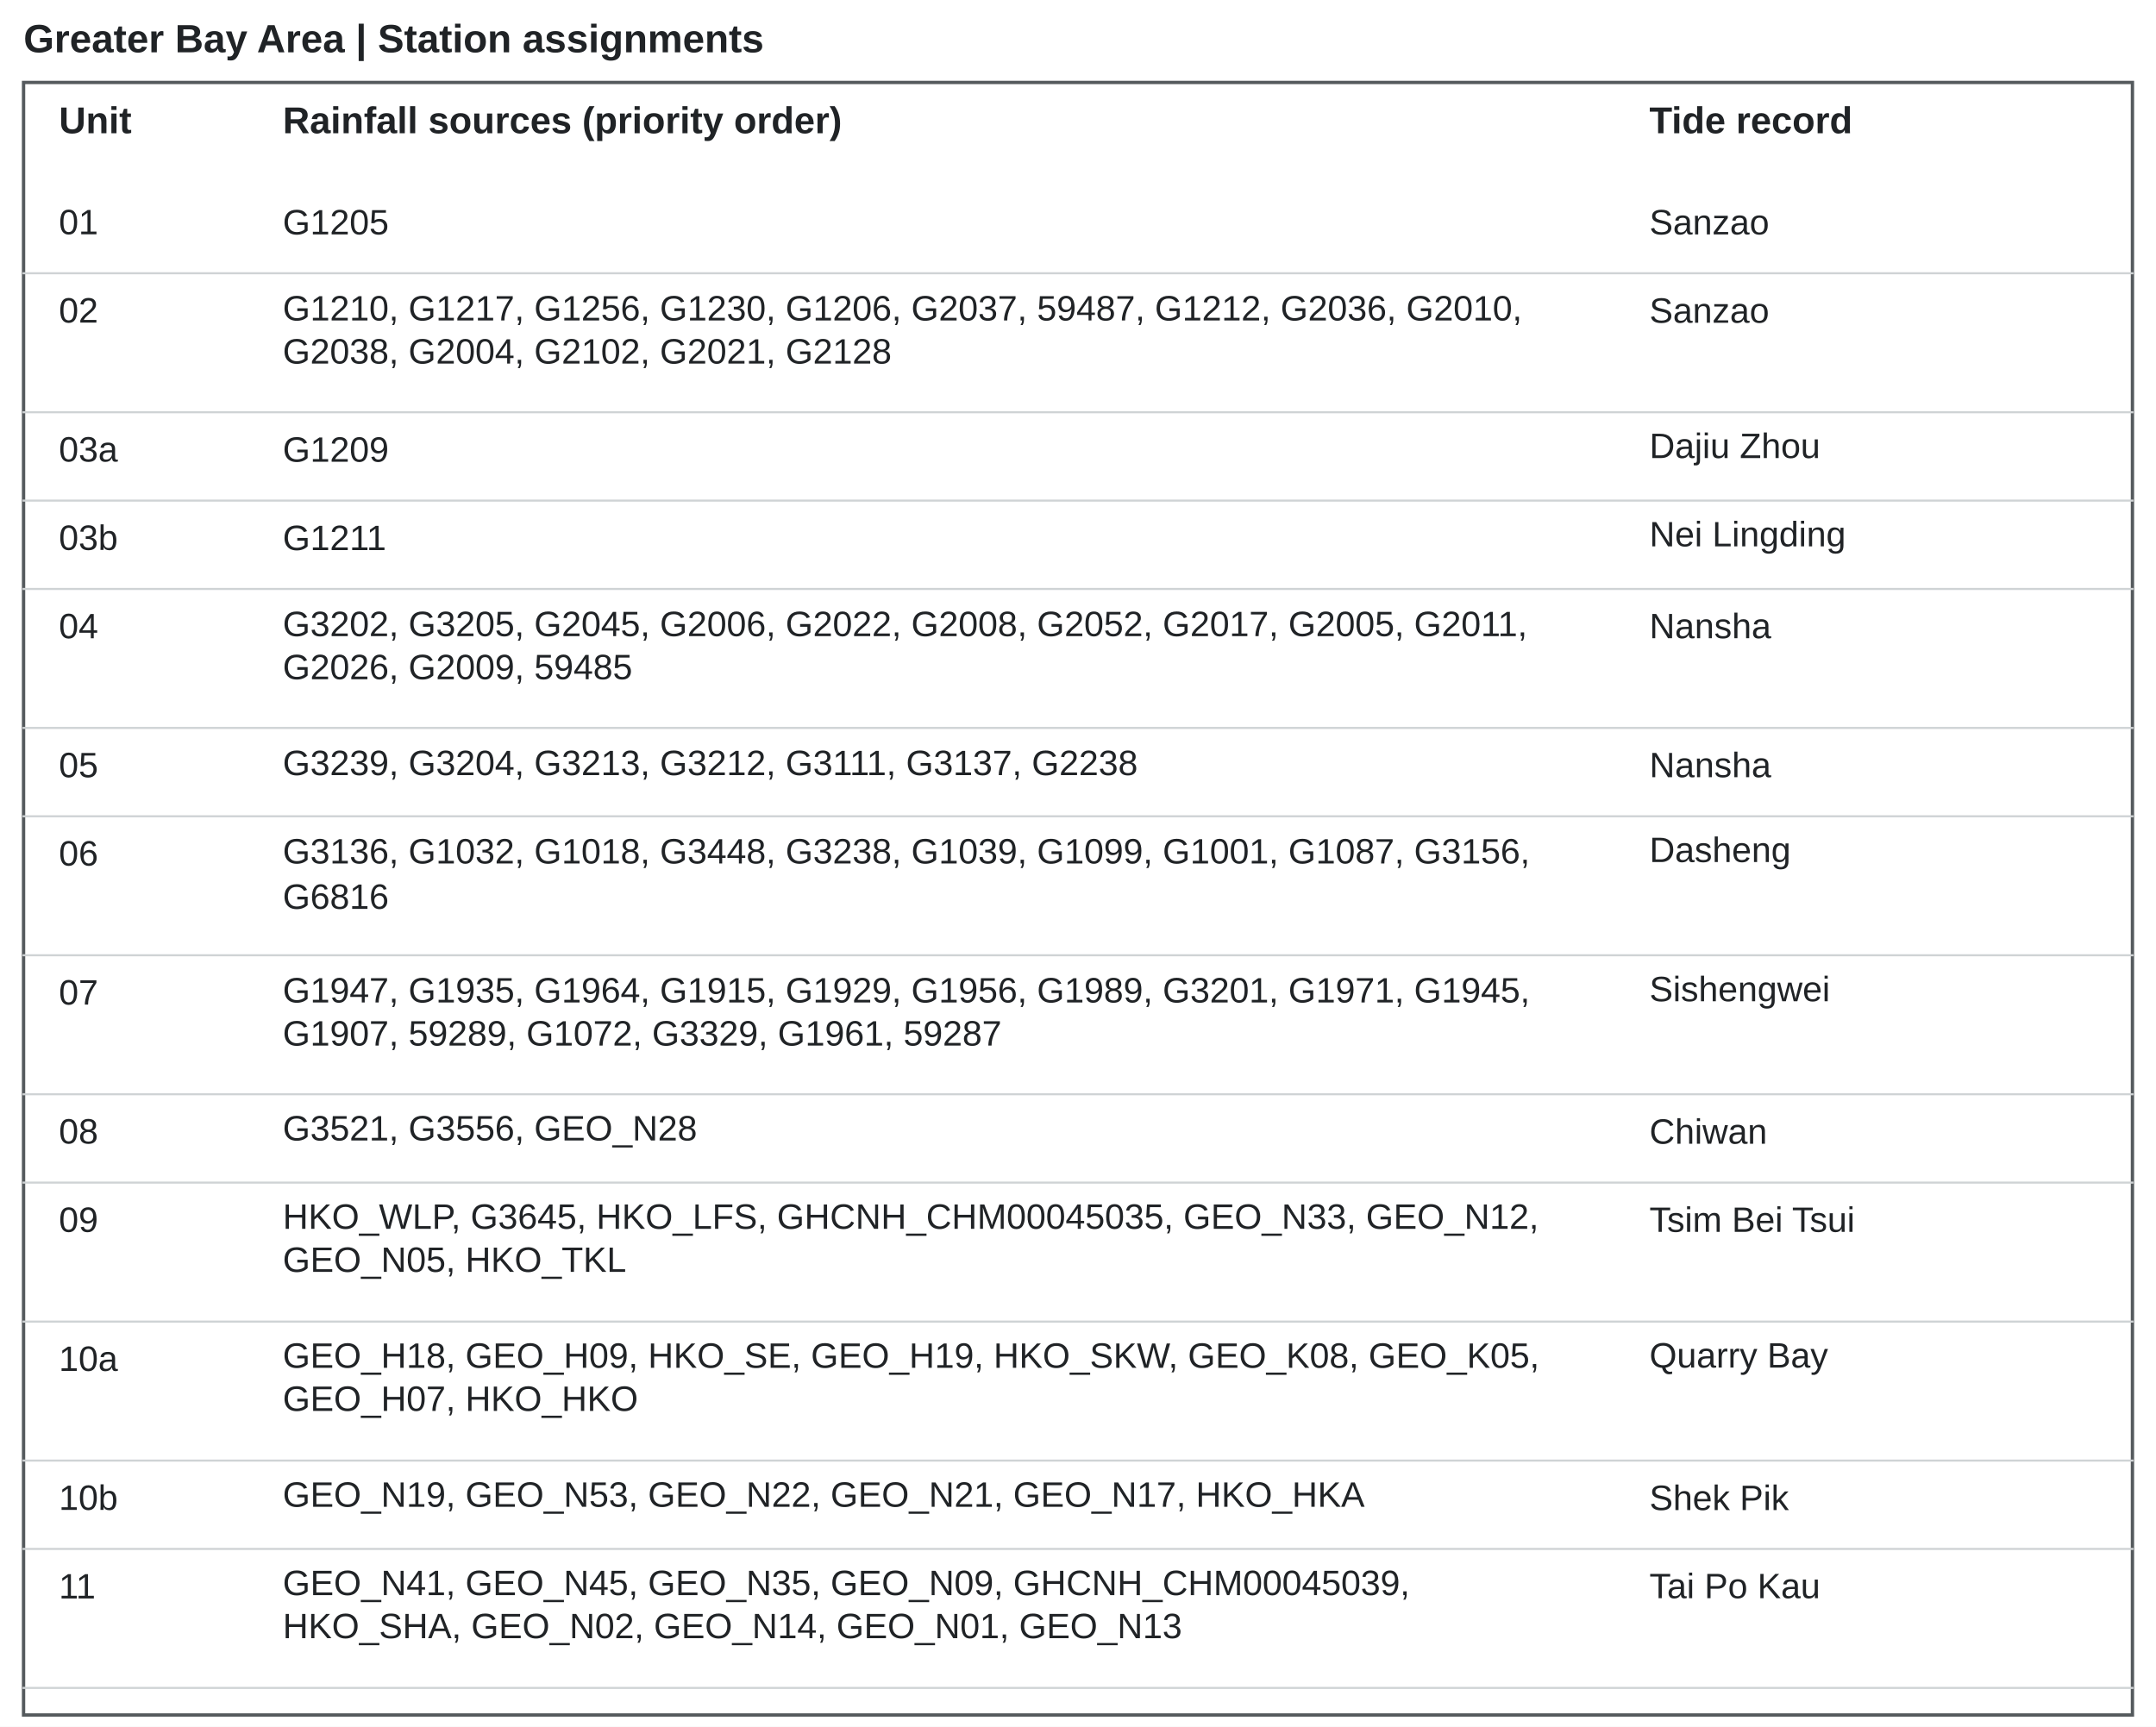
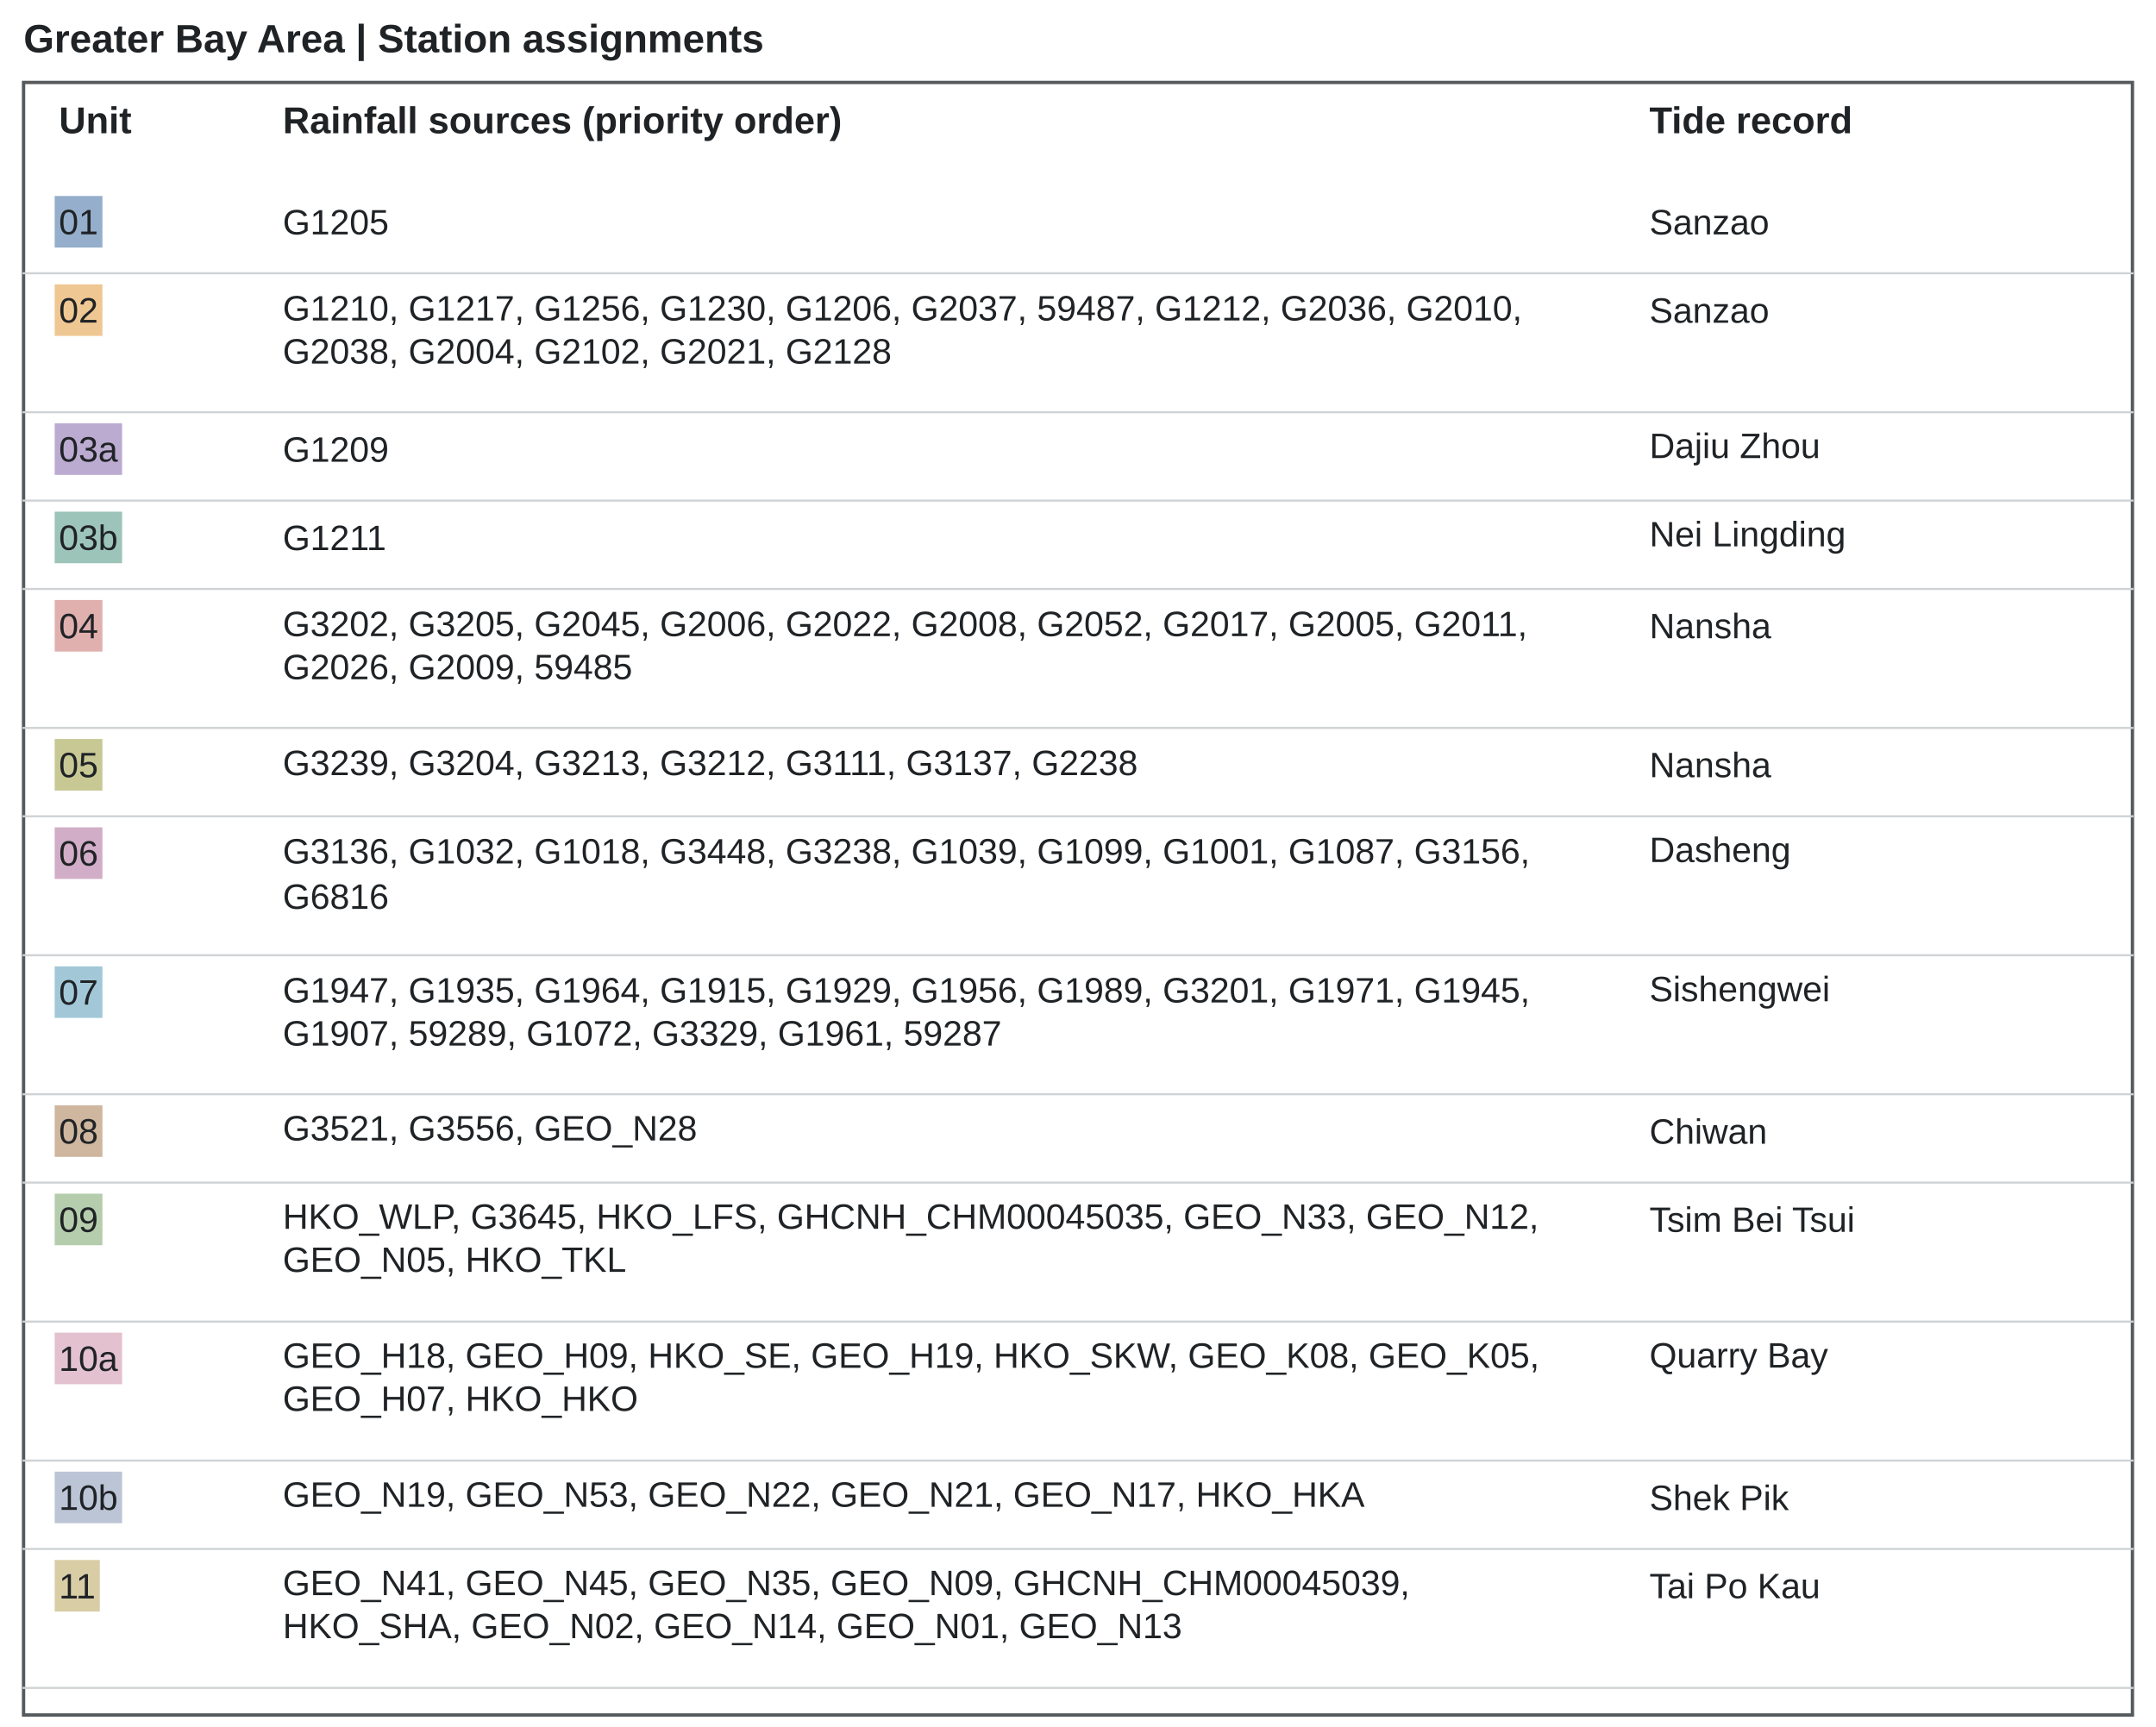
<svg xmlns="http://www.w3.org/2000/svg" width="518.74pt" height="415.559pt" viewBox="0 0 518.74 415.559" version="1.1">
  <defs>
    <style type="text/css">*{stroke-linejoin: round; stroke-linecap: butt}</style>
  </defs>
  <g id="figure_1">
    <g id="patch_1">
      <path d="M 0 415.559 L 518.74 415.559 L 518.74 0 L 0 0 z " style="fill: #ffffff" />
    </g>
    <g id="patch_2">
      <path d="M 5.669 412.724 L 513.071 412.724 L 513.071 19.843 L 5.669 19.843 L 5.669 412.724 z " style="fill: none; stroke: #555a5d; stroke-width: 0.8; stroke-linejoin: miter" />
    </g>
    <g id="line2d_1">
      <path d="M 5.669 65.764 L 513.071 65.764 " style="fill: none; stroke: #cfd3d5; stroke-width: 0.5; stroke-linecap: square" />
    </g>
    <g id="line2d_2">
      <path d="M 5.669 99.213 L 513.071 99.213 " style="fill: none; stroke: #cfd3d5; stroke-width: 0.5; stroke-linecap: square" />
    </g>
    <g id="line2d_3">
      <path d="M 5.669 120.472 L 513.071 120.472 " style="fill: none; stroke: #cfd3d5; stroke-width: 0.5; stroke-linecap: square" />
    </g>
    <g id="line2d_4">
      <path d="M 5.669 141.732 L 513.071 141.732 " style="fill: none; stroke: #cfd3d5; stroke-width: 0.5; stroke-linecap: square" />
    </g>
    <g id="line2d_5">
      <path d="M 5.669 175.181 L 513.071 175.181 " style="fill: none; stroke: #cfd3d5; stroke-width: 0.5; stroke-linecap: square" />
    </g>
    <g id="line2d_6">
      <path d="M 5.669 196.441 L 513.071 196.441 " style="fill: none; stroke: #cfd3d5; stroke-width: 0.5; stroke-linecap: square" />
    </g>
    <g id="line2d_7">
      <path d="M 5.669 229.89 L 513.071 229.89 " style="fill: none; stroke: #cfd3d5; stroke-width: 0.5; stroke-linecap: square" />
    </g>
    <g id="line2d_8">
      <path d="M 5.669 263.339 L 513.071 263.339 " style="fill: none; stroke: #cfd3d5; stroke-width: 0.5; stroke-linecap: square" />
    </g>
    <g id="line2d_9">
      <path d="M 5.669 284.598 L 513.071 284.598 " style="fill: none; stroke: #cfd3d5; stroke-width: 0.5; stroke-linecap: square" />
    </g>
    <g id="line2d_10">
      <path d="M 5.669 318.047 L 513.071 318.047 " style="fill: none; stroke: #cfd3d5; stroke-width: 0.5; stroke-linecap: square" />
    </g>
    <g id="line2d_11">
      <path d="M 5.669 351.496 L 513.071 351.496 " style="fill: none; stroke: #cfd3d5; stroke-width: 0.5; stroke-linecap: square" />
    </g>
    <g id="line2d_12">
      <path d="M 5.669 372.756 L 513.071 372.756 " style="fill: none; stroke: #cfd3d5; stroke-width: 0.5; stroke-linecap: square" />
    </g>
    <g id="line2d_13">
      <path d="M 5.669 406.205 L 513.071 406.205 " style="fill: none; stroke: #cfd3d5; stroke-width: 0.5; stroke-linecap: square" />
    </g>
    <g id="text_1">
      <text style="font-weight: 700; font-size: 9.5px; font-family: 'Arial'; text-anchor: start; fill: #202326" x="5.669" y="12.586" transform="rotate(-0 5.669291 12.58555)">Greater Bay Area | Station assignments</text>
    </g>
    <g id="text_2">
      <text style="font-weight: 700; font-size: 9px; font-family: 'Arial'; text-anchor: start; fill: #202326" x="14.173" y="32.064" transform="rotate(-0 14.17323 32.06406)">Unit</text>
    </g>
    <g id="text_3">
      <text style="font-weight: 700; font-size: 9px; font-family: 'Arial'; text-anchor: start; fill: #202326" x="68.031" y="32.064" transform="rotate(-0 68.0315 32.06406)">Rainfall sources (priority order)</text>
    </g>
    <g id="text_4">
      <text style="font-weight: 700; font-size: 9px; font-family: 'Arial'; text-anchor: start; fill: #202326" x="396.85" y="32.064" transform="rotate(-0 396.8504 32.06406)">Tide record</text>
    </g>
    <g id="text_5">
+       <g id="patch_3">
+         <path d="M 13.153 59.579 L 24.647 59.579 L 24.647 47.169 L 13.153 47.169 z " style="fill: #94aecb" />
+       </g>
      <text style="font-size: 8.5px; font-family: 'Arial'; text-anchor: start; fill: #202326" x="14.173" y="56.377" transform="rotate(-0 14.17323 56.37695)">01</text>
    </g>
    <g id="text_6">
      <text style="font-size: 8.5px; font-family: 'Arial'; text-anchor: start; fill: #202326" x="68.031" y="56.416" transform="rotate(-0 68.0315 56.41613)">G1205</text>
    </g>
    <g id="text_7">
      <text style="font-size: 8.5px; font-family: 'Arial'; text-anchor: start; fill: #202326" x="396.85" y="56.416" transform="rotate(-0 396.8504 56.41613)">Sanzao</text>
    </g>
    <g id="text_8">
+       <g id="patch_4">
+         <path d="M 13.153 80.839 L 24.647 80.839 L 24.647 68.429 L 13.153 68.429 z " style="fill: #efc792" />
+       </g>
      <text style="font-size: 8.5px; font-family: 'Arial'; text-anchor: start; fill: #202326" x="14.173" y="77.637" transform="rotate(-0 14.17323 77.63679)">02</text>
    </g>
    <g id="text_9">
      <text style="font-size: 8.5px; font-family: 'Arial'; fill: #202326" transform="translate(68.0315 77.12613)">G1210, G1217, G1256, G1230, G1206, G2037, 59487, G1212, G2036, G2010,</text>
      <text style="font-size: 8.5px; font-family: 'Arial'; fill: #202326" transform="translate(68.0315 87.49629)">G2038, G2004, G2102, G2021, G2128</text>
    </g>
    <g id="text_10">
      <text style="font-size: 8.5px; font-family: 'Arial'; text-anchor: start; fill: #202326" x="396.85" y="77.676" transform="rotate(-0 396.8504 77.67597)">Sanzao</text>
    </g>
    <g id="text_11">
+       <g id="patch_5">
+         <path d="M 13.153 114.288 L 29.374 114.288 L 29.374 101.878 L 13.153 101.878 z " style="fill: #bbabd0" />
+       </g>
      <text style="font-size: 8.5px; font-family: 'Arial'; text-anchor: start; fill: #202326" x="14.173" y="111.084" transform="rotate(-0 14.17323 111.0836)">03a</text>
    </g>
    <g id="text_12">
      <text style="font-size: 8.5px; font-family: 'Arial'; text-anchor: start; fill: #202326" x="68.031" y="111.125" transform="rotate(-0 68.0315 111.1248)">G1209</text>
    </g>
    <g id="text_13">
      <text style="font-size: 8.5px; font-family: 'Arial'; text-anchor: start; fill: #202326" x="396.85" y="110.23" transform="rotate(-0 396.8504 110.2303)">Dajiu Zhou</text>
    </g>
    <g id="text_14">
+       <g id="patch_6">
+         <path d="M 13.153 135.548 L 29.374 135.548 L 29.374 123.137 L 13.153 123.137 z " style="fill: #9dc4b9" />
+       </g>
      <text style="font-size: 8.5px; font-family: 'Arial'; text-anchor: start; fill: #202326" x="14.173" y="132.343" transform="rotate(-0 14.17323 132.3435)">03b</text>
    </g>
    <g id="text_15">
      <text style="font-size: 8.5px; font-family: 'Arial'; text-anchor: start; fill: #202326" x="68.031" y="132.385" transform="rotate(-0 68.0315 132.3846)">G1211</text>
    </g>
    <g id="text_16">
      <text style="font-size: 8.5px; font-family: 'Arial'; text-anchor: start; fill: #202326" x="396.85" y="131.49" transform="rotate(-0 396.8504 131.4901)">Nei Lingding</text>
    </g>
    <g id="text_17">
+       <g id="patch_7">
+         <path d="M 13.153 156.807 L 24.647 156.807 L 24.647 144.397 L 13.153 144.397 z " style="fill: #e0b0af" />
+       </g>
      <text style="font-size: 8.5px; font-family: 'Arial'; text-anchor: start; fill: #202326" x="14.173" y="153.605" transform="rotate(-0 14.17323 153.6053)">04</text>
    </g>
    <g id="text_18">
      <text style="font-size: 8.5px; font-family: 'Arial'; fill: #202326" transform="translate(68.0315 153.0946)">G3202, G3205, G2045, G2006, G2022, G2008, G2052, G2017, G2005, G2011,</text>
      <text style="font-size: 8.5px; font-family: 'Arial'; fill: #202326" transform="translate(68.0315 163.4648)">G2026, G2009, 59485</text>
    </g>
    <g id="text_19">
      <text style="font-size: 8.5px; font-family: 'Arial'; text-anchor: start; fill: #202326" x="396.85" y="153.595" transform="rotate(-0 396.8504 153.5947)">Nansha</text>
    </g>
    <g id="text_20">
+       <g id="patch_8">
+         <path d="M 13.153 190.256 L 24.647 190.256 L 24.647 177.846 L 13.153 177.846 z " style="fill: #c7c894" />
+       </g>
      <text style="font-size: 8.5px; font-family: 'Arial'; text-anchor: start; fill: #202326" x="14.173" y="187.054" transform="rotate(-0 14.17323 187.0541)">05</text>
    </g>
    <g id="text_21">
      <text style="font-size: 8.5px; font-family: 'Arial'; text-anchor: start; fill: #202326" x="68.031" y="186.543" transform="rotate(-0 68.0315 186.5435)">G3239, G3204, G3213, G3212, G3111, G3137, G2238</text>
    </g>
    <g id="text_22">
      <text style="font-size: 8.5px; font-family: 'Arial'; text-anchor: start; fill: #202326" x="396.85" y="187.043" transform="rotate(-0 396.8504 187.0435)">Nansha</text>
    </g>
    <g id="text_23">
+       <g id="patch_9">
+         <path d="M 13.153 211.516 L 24.647 211.516 L 24.647 199.106 L 13.153 199.106 z " style="fill: #d1adc7" />
+       </g>
      <text style="font-size: 8.5px; font-family: 'Arial'; text-anchor: start; fill: #202326" x="14.173" y="208.314" transform="rotate(-0 14.17323 208.314)">06</text>
    </g>
    <g id="text_24">
      <text style="font-size: 8.5px; font-family: 'Arial'; fill: #202326" transform="translate(68.0315 207.8033)">G3136, G1032, G1018, G3448, G3238, G1039, G1099, G1001, G1087, G3156,</text>
      <text style="font-size: 8.5px; font-family: 'Arial'; fill: #202326" transform="translate(68.0315 218.7233)">G6816</text>
    </g>
    <g id="text_25">
      <text style="font-size: 8.5px; font-family: 'Arial'; text-anchor: start; fill: #202326" x="396.85" y="207.459" transform="rotate(-0 396.8504 207.4586)">Dasheng</text>
    </g>
    <g id="text_26">
+       <g id="patch_10">
+         <path d="M 13.153 244.965 L 24.647 244.965 L 24.647 232.555 L 13.153 232.555 z " style="fill: #a2c8d8" />
+       </g>
      <text style="font-size: 8.5px; font-family: 'Arial'; text-anchor: start; fill: #202326" x="14.173" y="241.763" transform="rotate(-0 14.17323 241.7628)">07</text>
    </g>
    <g id="text_27">
      <text style="font-size: 8.5px; font-family: 'Arial'; fill: #202326" transform="translate(68.0315 241.2521)">G1947, G1935, G1964, G1915, G1929, G1956, G1989, G3201, G1971, G1945,</text>
      <text style="font-size: 8.5px; font-family: 'Arial'; fill: #202326" transform="translate(68.0315 251.6223)">G1907, 59289, G1072, G3329, G1961, 59287</text>
    </g>
    <g id="text_28">
      <text style="font-size: 8.5px; font-family: 'Arial'; text-anchor: start; fill: #202326" x="396.85" y="240.959" transform="rotate(-0 396.8504 240.9593)">Sishengwei</text>
    </g>
    <g id="text_29">
+       <g id="patch_11">
+         <path d="M 13.153 278.414 L 24.647 278.414 L 24.647 266.004 L 13.153 266.004 z " style="fill: #ceb69f" />
+       </g>
      <text style="font-size: 8.5px; font-family: 'Arial'; text-anchor: start; fill: #202326" x="14.173" y="275.212" transform="rotate(-0 14.17323 275.2116)">08</text>
    </g>
    <g id="text_30">
      <text style="font-size: 8.5px; font-family: 'Arial'; text-anchor: start; fill: #202326" x="68.031" y="274.461" transform="rotate(-0 68.0315 274.4605)">G3521, G3556, GEO_N28</text>
    </g>
    <g id="text_31">
      <text style="font-size: 8.5px; font-family: 'Arial'; text-anchor: start; fill: #202326" x="396.85" y="275.251" transform="rotate(-0 396.8504 275.2508)">Chiwan</text>
    </g>
    <g id="text_32">
+       <g id="patch_12">
+         <path d="M 13.153 299.674 L 24.647 299.674 L 24.647 287.263 L 13.153 287.263 z " style="fill: #b5cdad" />
+       </g>
      <text style="font-size: 8.5px; font-family: 'Arial'; text-anchor: start; fill: #202326" x="14.173" y="296.471" transform="rotate(-0 14.17323 296.4714)">09</text>
    </g>
    <g id="text_33">
      <text style="font-size: 8.5px; font-family: 'Arial'; fill: #202326" transform="translate(68.0315 295.7204)">HKO_WLP, G3645, HKO_LFS, GHCNH_CHM00045035, GEO_N33, GEO_N12,</text>
      <text style="font-size: 8.5px; font-family: 'Arial'; fill: #202326" transform="translate(68.0315 306.0906)">GEO_N05, HKO_TKL</text>
    </g>
    <g id="text_34">
      <text style="font-size: 8.5px; font-family: 'Arial'; text-anchor: start; fill: #202326" x="396.85" y="296.461" transform="rotate(-0 396.8504 296.4608)">Tsim Bei Tsui</text>
    </g>
    <g id="text_35">
+       <g id="patch_13">
+         <path d="M 13.153 333.122 L 29.374 333.122 L 29.374 320.712 L 13.153 320.712 z " style="fill: #e3c1ce" />
+       </g>
      <text style="font-size: 8.5px; font-family: 'Arial'; text-anchor: start; fill: #202326" x="14.173" y="329.92" transform="rotate(-0 14.17323 329.9203)">10a</text>
    </g>
    <g id="text_36">
      <text style="font-size: 8.5px; font-family: 'Arial'; fill: #202326" transform="translate(68.0315 329.1692)">GEO_H18, GEO_H09, HKO_SE, GEO_H19, HKO_SKW, GEO_K08, GEO_K05,</text>
      <text style="font-size: 8.5px; font-family: 'Arial'; fill: #202326" transform="translate(68.0315 339.5394)">GEO_H07, HKO_HKO</text>
    </g>
    <g id="text_37">
      <text style="font-size: 8.5px; font-family: 'Arial'; text-anchor: start; fill: #202326" x="396.85" y="329.119" transform="rotate(-0 396.8504 329.1194)">Quarry Bay</text>
    </g>
    <g id="text_38">
+       <g id="patch_14">
+         <path d="M 13.153 366.571 L 29.374 366.571 L 29.374 354.161 L 13.153 354.161 z " style="fill: #bbc5d6" />
+       </g>
      <text style="font-size: 8.5px; font-family: 'Arial'; text-anchor: start; fill: #202326" x="14.173" y="363.369" transform="rotate(-0 14.17323 363.3691)">10b</text>
    </g>
    <g id="text_39">
      <text style="font-size: 8.5px; font-family: 'Arial'; text-anchor: start; fill: #202326" x="68.031" y="362.618" transform="rotate(-0 68.0315 362.618)">GEO_N19, GEO_N53, GEO_N22, GEO_N21, GEO_N17, HKO_HKA</text>
    </g>
    <g id="text_40">
      <text style="font-size: 8.5px; font-family: 'Arial'; text-anchor: start; fill: #202326" x="396.85" y="363.408" transform="rotate(-0 396.8504 363.4083)">Shek Pik</text>
    </g>
    <g id="text_41">
+       <g id="patch_15">
+         <path d="M 13.153 387.831 L 24.016 387.831 L 24.016 375.421 L 13.153 375.421 z " style="fill: #d8cda5" />
+       </g>
      <text style="font-size: 8.5px; font-family: 'Arial'; text-anchor: start; fill: #202326" x="14.173" y="384.681" transform="rotate(-0 14.17323 384.6807)">11</text>
    </g>
    <g id="text_42">
      <text style="font-size: 8.5px; font-family: 'Arial'; fill: #202326" transform="translate(68.0315 383.8779)">GEO_N41, GEO_N45, GEO_N35, GEO_N09, GHCNH_CHM00045039,</text>
      <text style="font-size: 8.5px; font-family: 'Arial'; fill: #202326" transform="translate(68.0315 394.248)">HKO_SHA, GEO_N02, GEO_N14, GEO_N01, GEO_N13</text>
    </g>
    <g id="text_43">
      <text style="font-size: 8.5px; font-family: 'Arial'; text-anchor: start; fill: #202326" x="396.85" y="384.618" transform="rotate(-0 396.8504 384.6183)">Tai Po Kau</text>
    </g>
  </g>
</svg>
